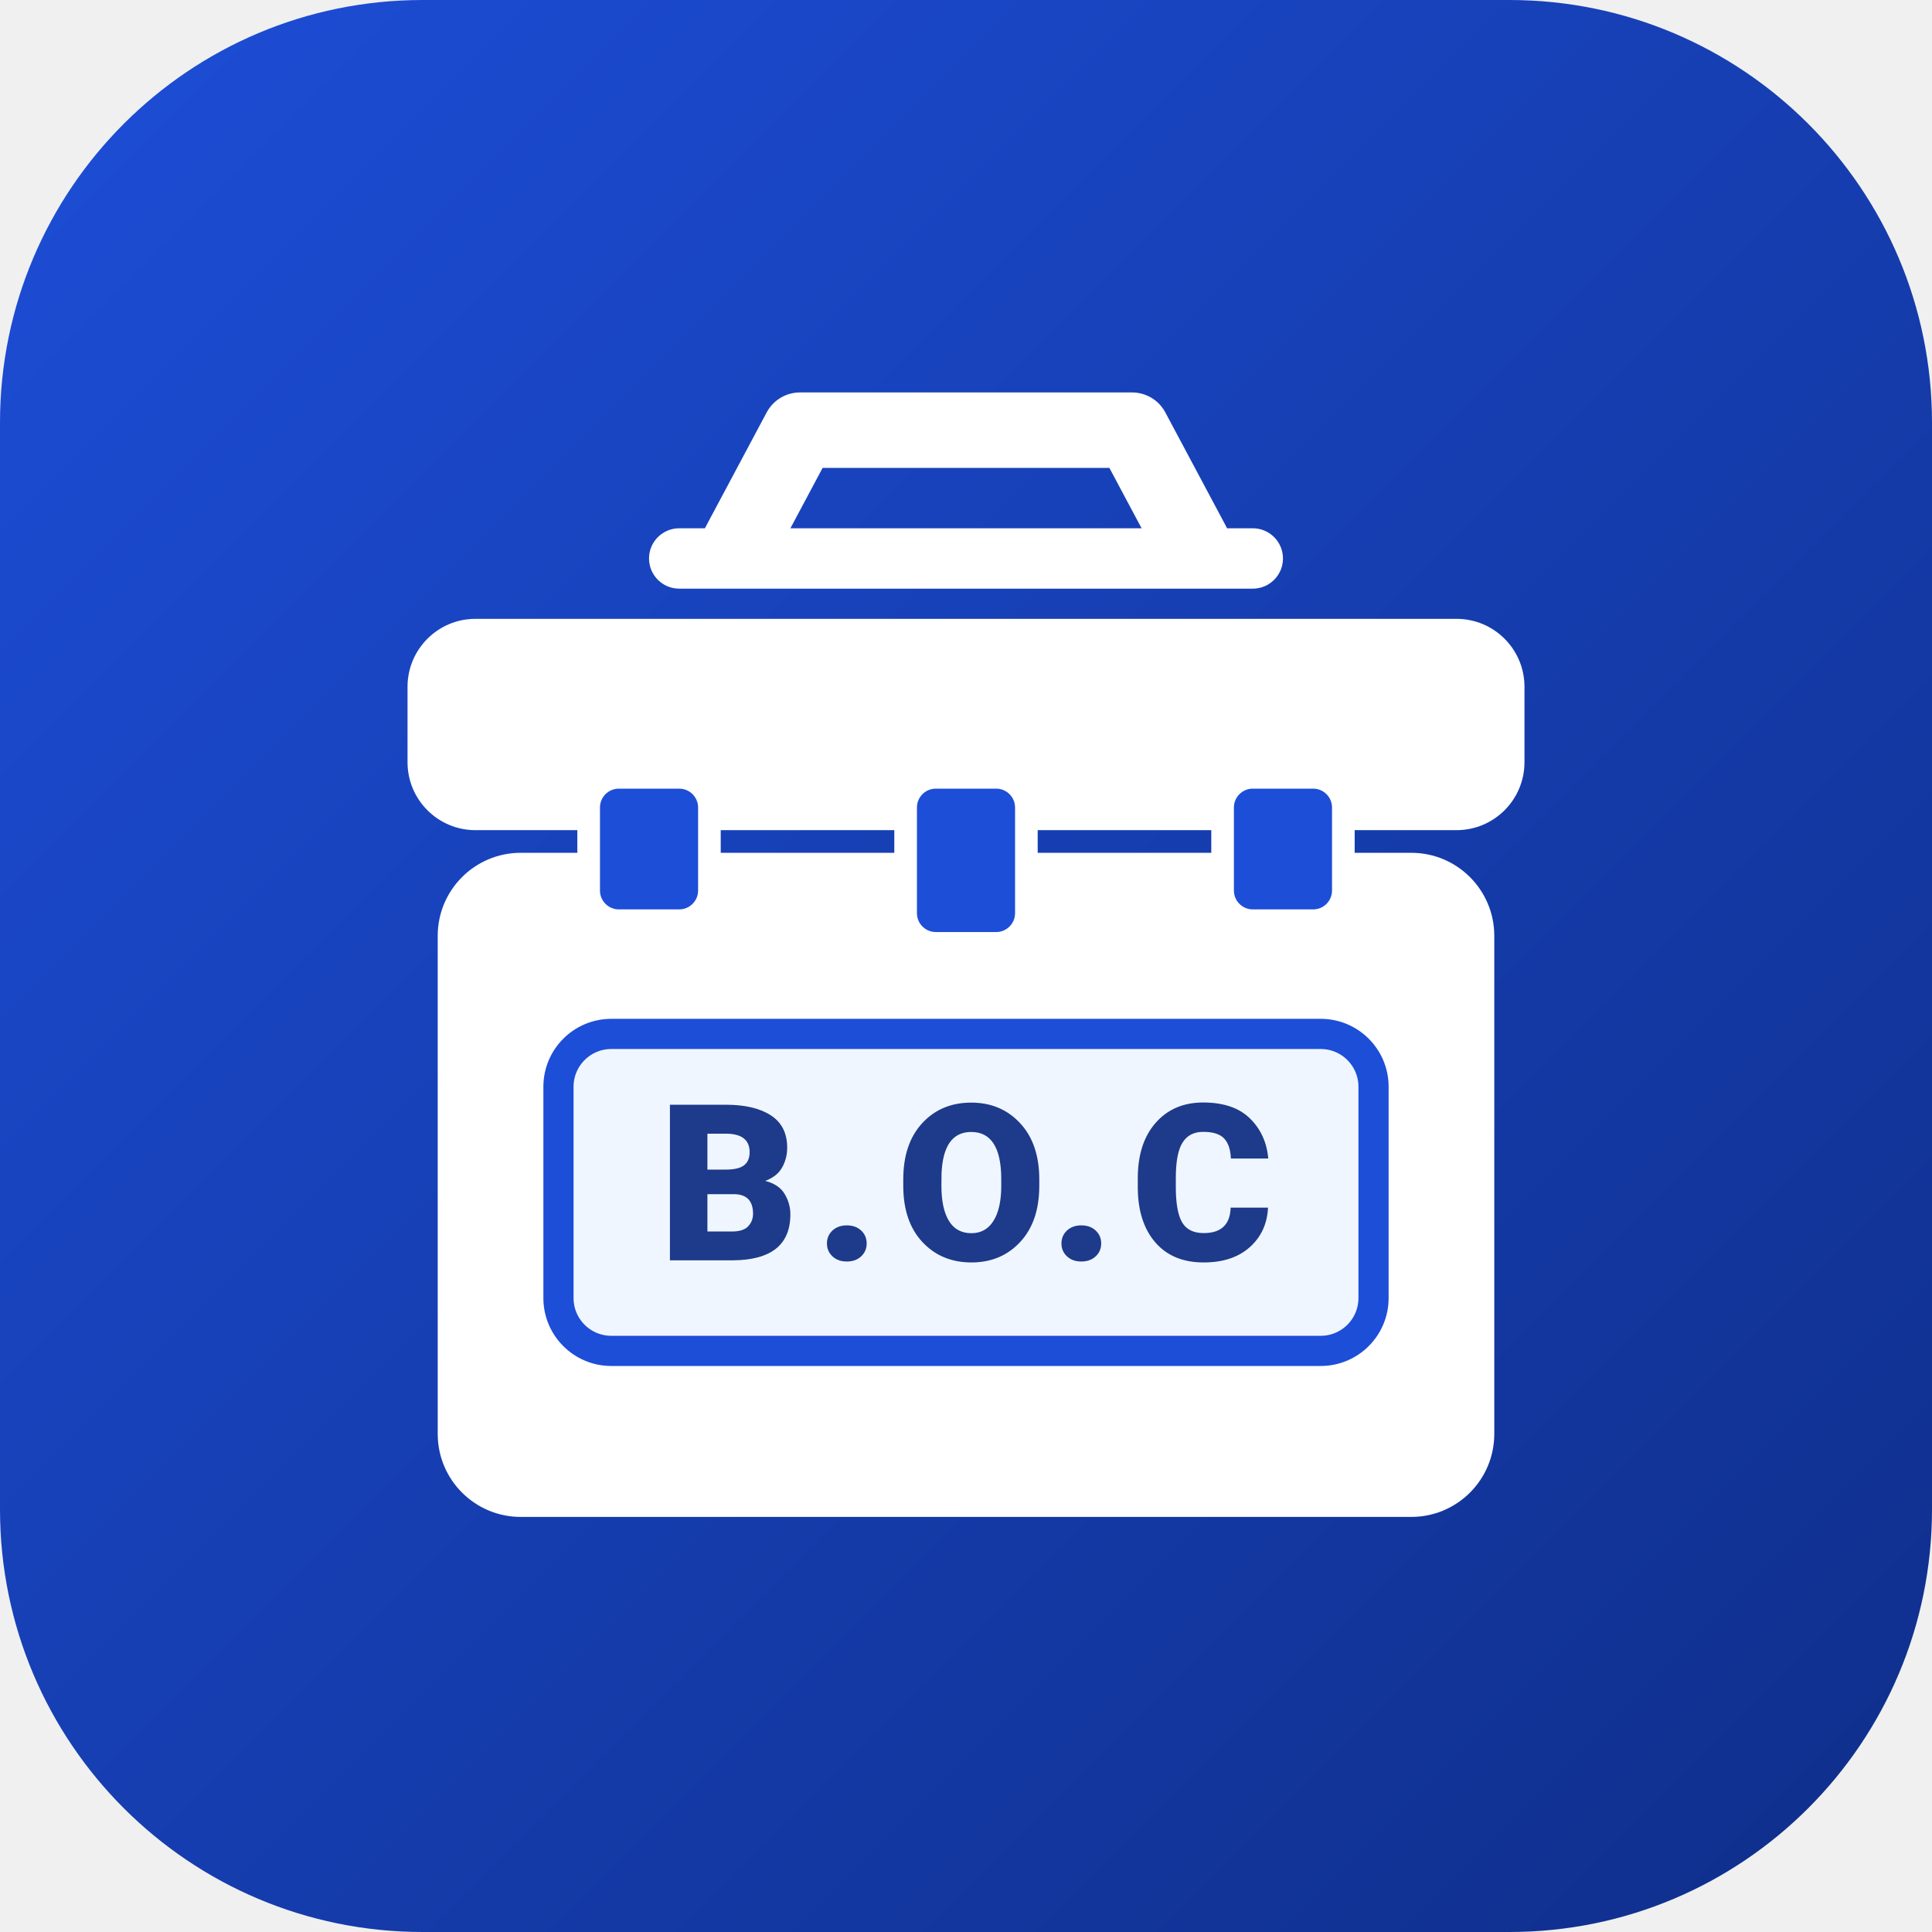
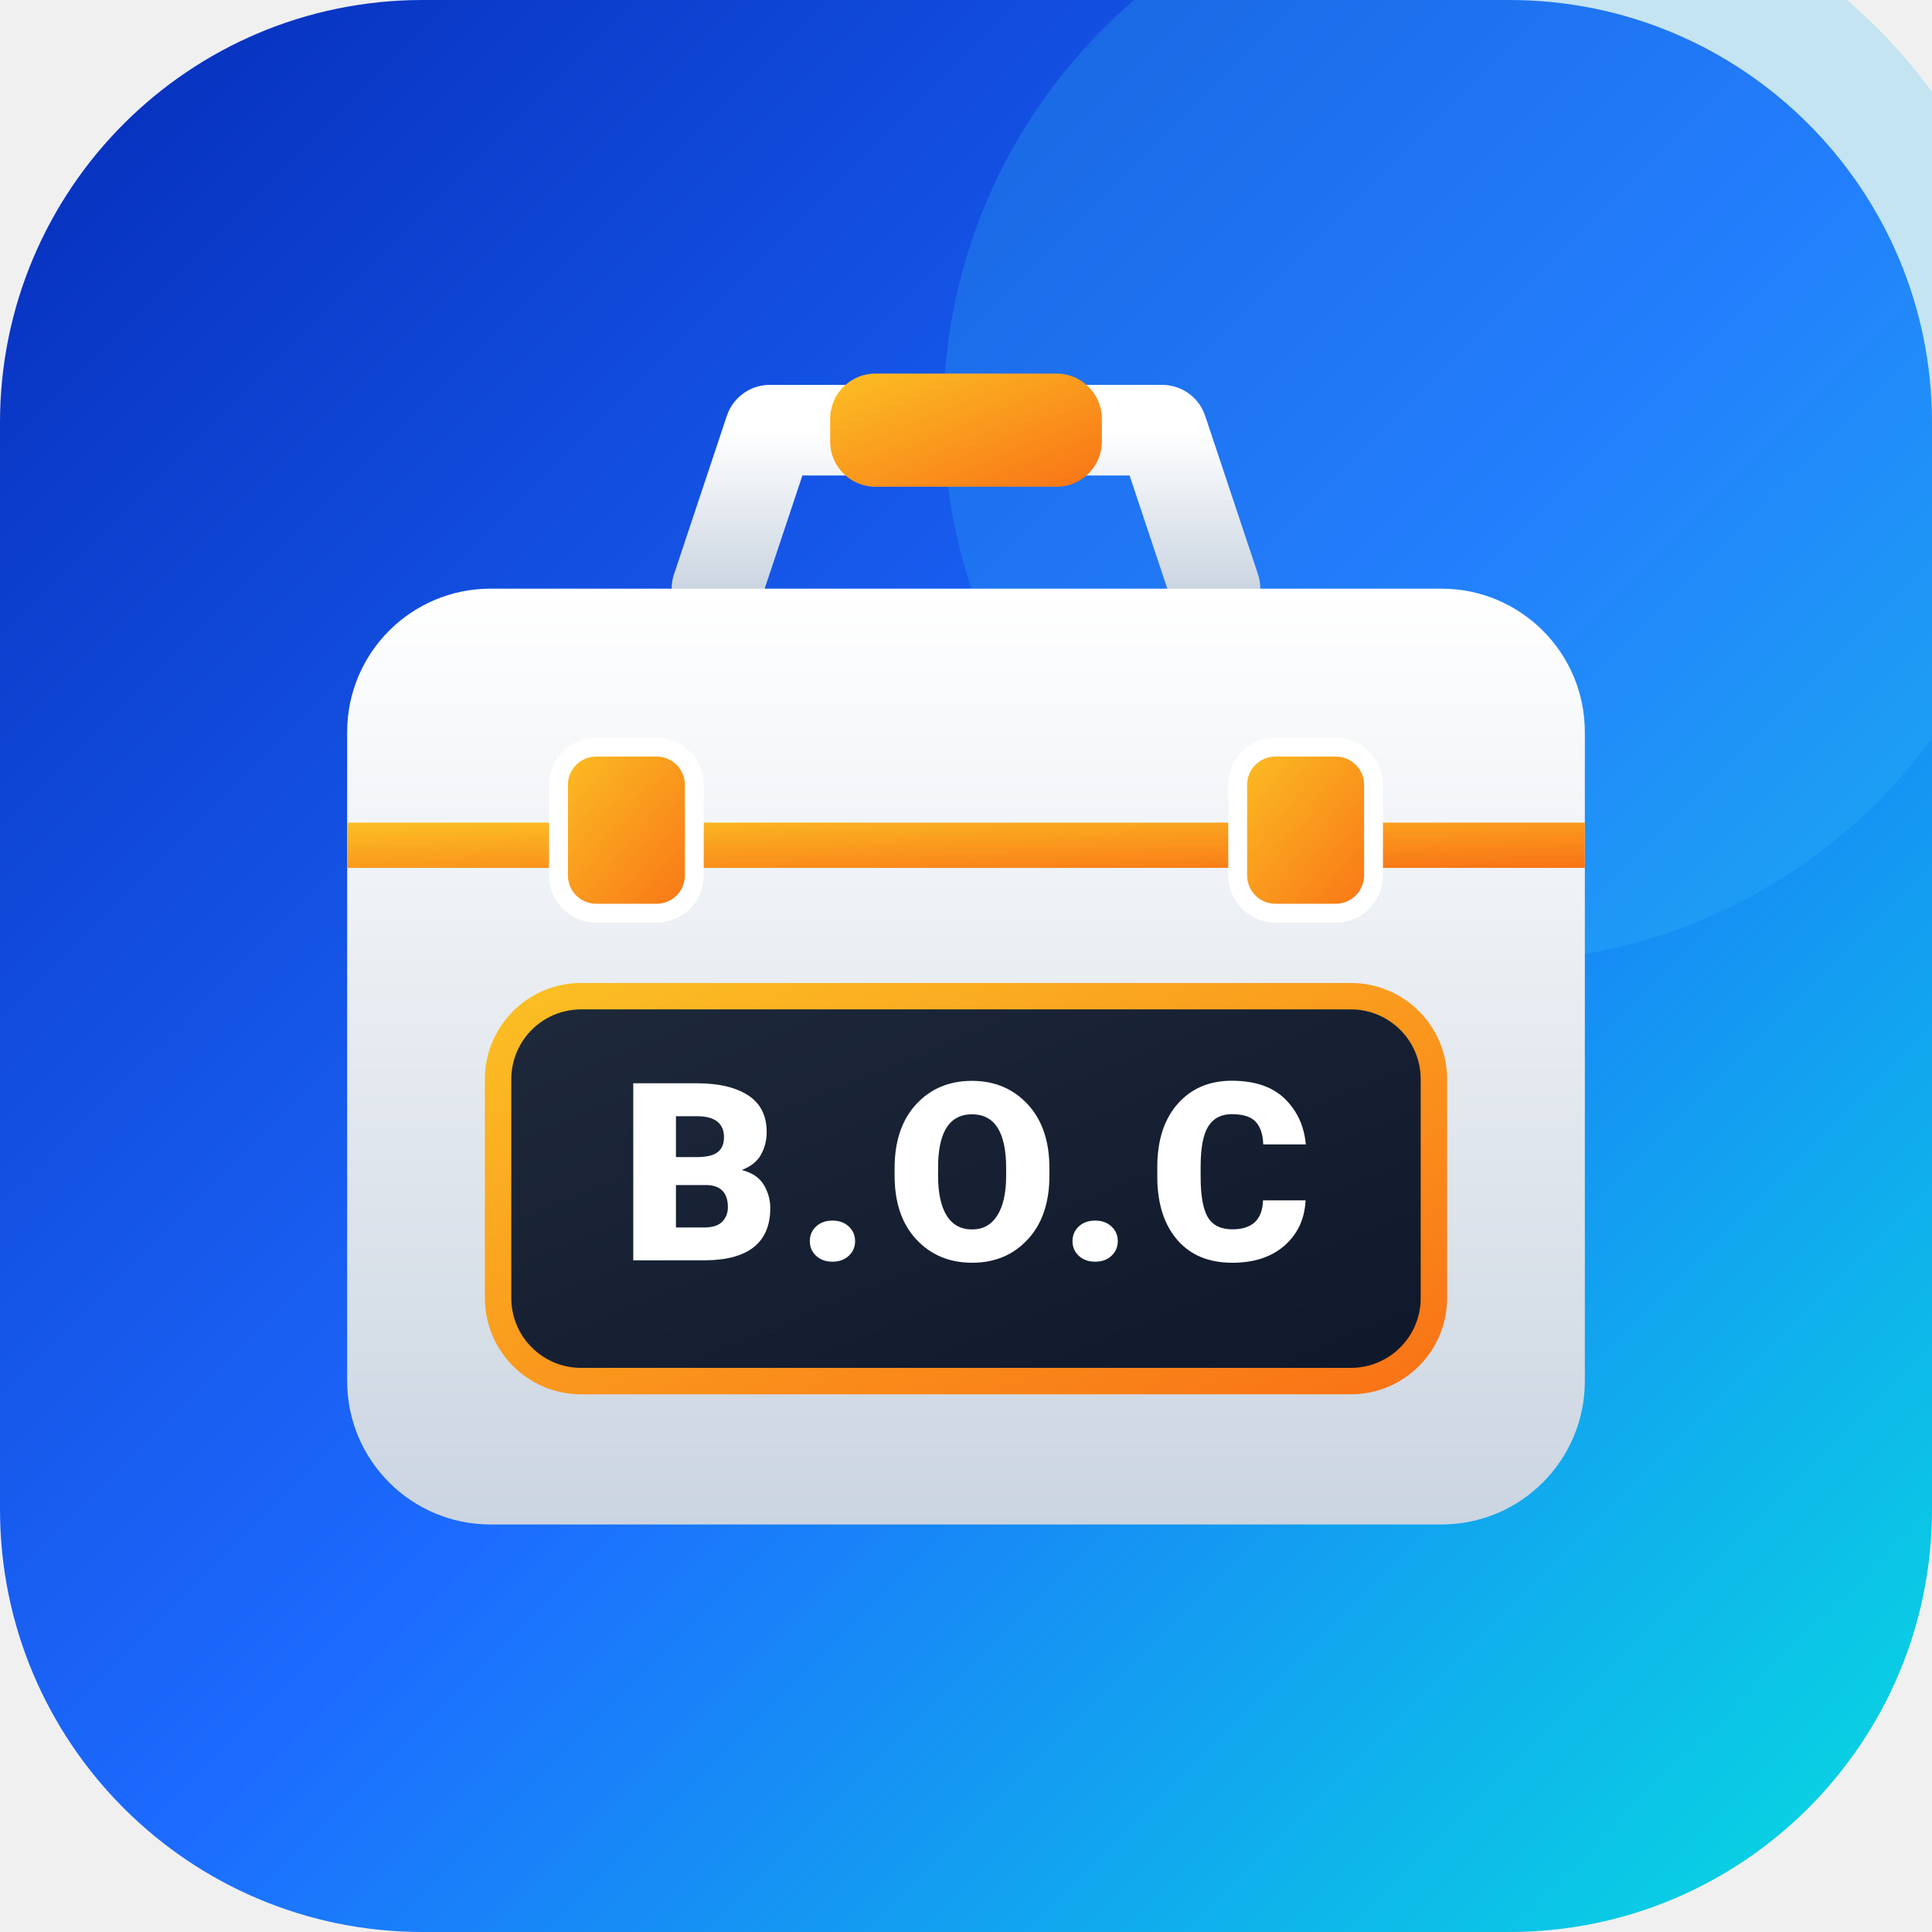
<svg xmlns="http://www.w3.org/2000/svg" viewBox="0 0 512 512" role="img" aria-label="B.O.C — Boîte à Outils du Contrôleur">
  <defs>
-     <linearGradient id="boc-bg" x1="0%" y1="0%" x2="100%" y2="100%">
-       <stop offset="0%" stop-color="#1D4ED8" />
-       <stop offset="100%" stop-color="#0F2E8A" />
+     <linearGradient id="boc-sky" x1="0%" y1="0%" x2="100%" y2="100%">
+       <stop offset="0%" stop-color="#052BB8" />
+       <stop offset="52%" stop-color="#1D6BFF" />
+       <stop offset="100%" stop-color="#06DFDF" />
+     </linearGradient>
+     <linearGradient id="boc-metal" x1="0%" y1="0%" x2="0%" y2="100%">
+       <stop offset="0%" stop-color="#FFFFFF" />
+       <stop offset="100%" stop-color="#CBD5E1" />
+     </linearGradient>
+     <linearGradient id="boc-amber" x1="0%" y1="0%" x2="100%" y2="100%">
+       <stop offset="0%" stop-color="#FBBF24" />
+       <stop offset="100%" stop-color="#F97316" />
+     </linearGradient>
+     <linearGradient id="boc-plate" x1="0%" y1="0%" x2="100%" y2="100%">
+       <stop offset="0%" stop-color="#1E293B" />
+       <stop offset="100%" stop-color="#0F172A" />
    </linearGradient>
  </defs>
-   <rect x="0" y="0" width="512" height="512" rx="112" fill="url(#boc-bg)" />
-   <path d="M196 144 L212 114 L300 114 L316 144" fill="none" stroke="#FFFFFF" stroke-width="20" stroke-linejoin="round" stroke-linecap="round" />
-   <rect x="172" y="140" width="168" height="16" rx="8" fill="#FFFFFF" />
-   <rect x="108" y="164" width="296" height="56" rx="18" fill="#FFFFFF" />
-   <rect x="116" y="226" width="280" height="176" rx="22" fill="#FFFFFF" />
-   <rect x="156" y="206" width="32" height="38" rx="8" fill="#1D4ED8" stroke="#FFFFFF" stroke-width="6" />
-   <rect x="240" y="206" width="32" height="44" rx="8" fill="#1D4ED8" stroke="#FFFFFF" stroke-width="6" />
-   <rect x="324" y="206" width="32" height="38" rx="8" fill="#1D4ED8" stroke="#FFFFFF" stroke-width="6" />
-   <rect x="148" y="274" width="216" height="84" rx="14" fill="#EFF6FF" stroke="#1D4ED8" stroke-width="8" />
-   <text x="256" y="334" text-anchor="middle" font-family="system-ui, -apple-system, 'Segoe UI', Roboto, Helvetica, Arial, sans-serif" font-size="58" font-weight="900" letter-spacing="4" fill="#1E3A8A">B.O.C</text>
+   <rect x="0" y="0" width="512" height="512" rx="112" fill="url(#boc-sky)" />
+   <circle cx="395" cy="110" r="145" fill="#38BDF8" opacity="0.24" />
+   <path d="M190 156 L204 114 L308 114 L322 156" fill="none" stroke="url(#boc-metal)" stroke-width="24" stroke-linejoin="round" stroke-linecap="round" />
+   <rect x="220" y="99" width="72" height="30" rx="12" fill="url(#boc-amber)" />
+   <rect x="92" y="156" width="328" height="248" rx="38" fill="url(#boc-metal)" />
+   <rect x="92" y="218" width="328" height="12" fill="url(#boc-amber)" />
+   <rect x="148" y="198" width="36" height="44" rx="10" fill="url(#boc-amber)" stroke="#FFFFFF" stroke-width="5" />
+   <rect x="328" y="198" width="36" height="44" rx="10" fill="url(#boc-amber)" stroke="#FFFFFF" stroke-width="5" />
+   <rect x="132" y="264" width="248" height="102" rx="22" fill="url(#boc-plate)" stroke="url(#boc-amber)" stroke-width="7" />
+   <text x="256" y="334" text-anchor="middle" font-family="system-ui, -apple-system, 'Segoe UI', Roboto, Helvetica, Arial, sans-serif" font-size="66" font-weight="900" letter-spacing="4" fill="#FFFFFF">B.O.C</text>
</svg>
